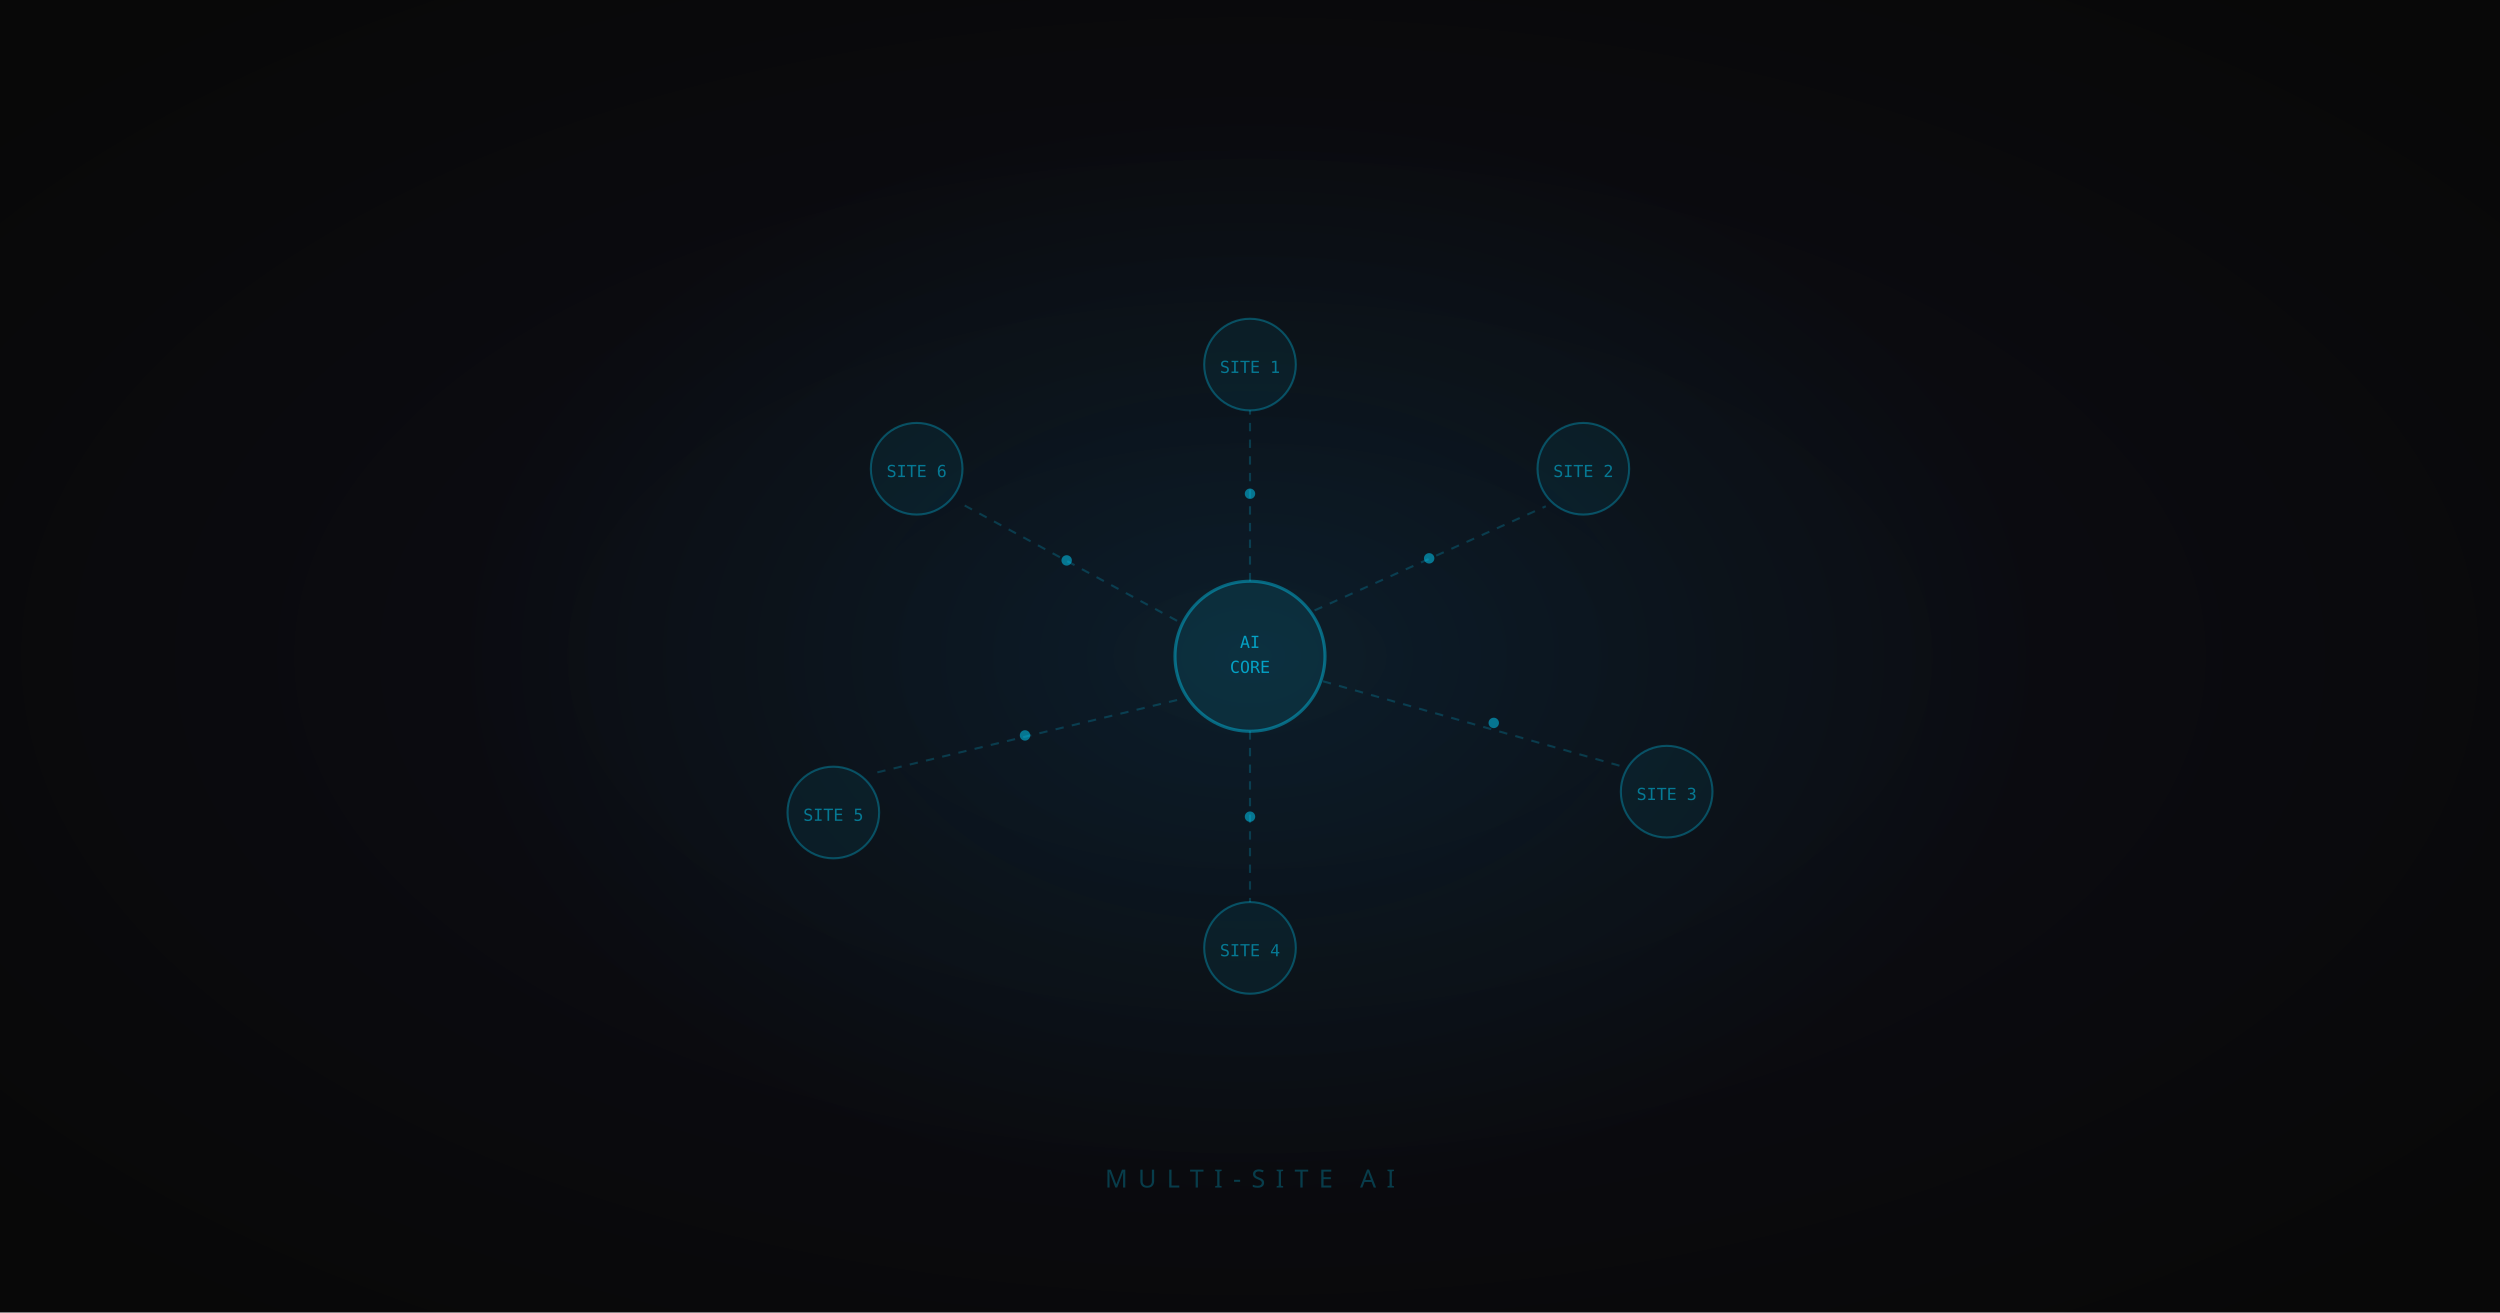
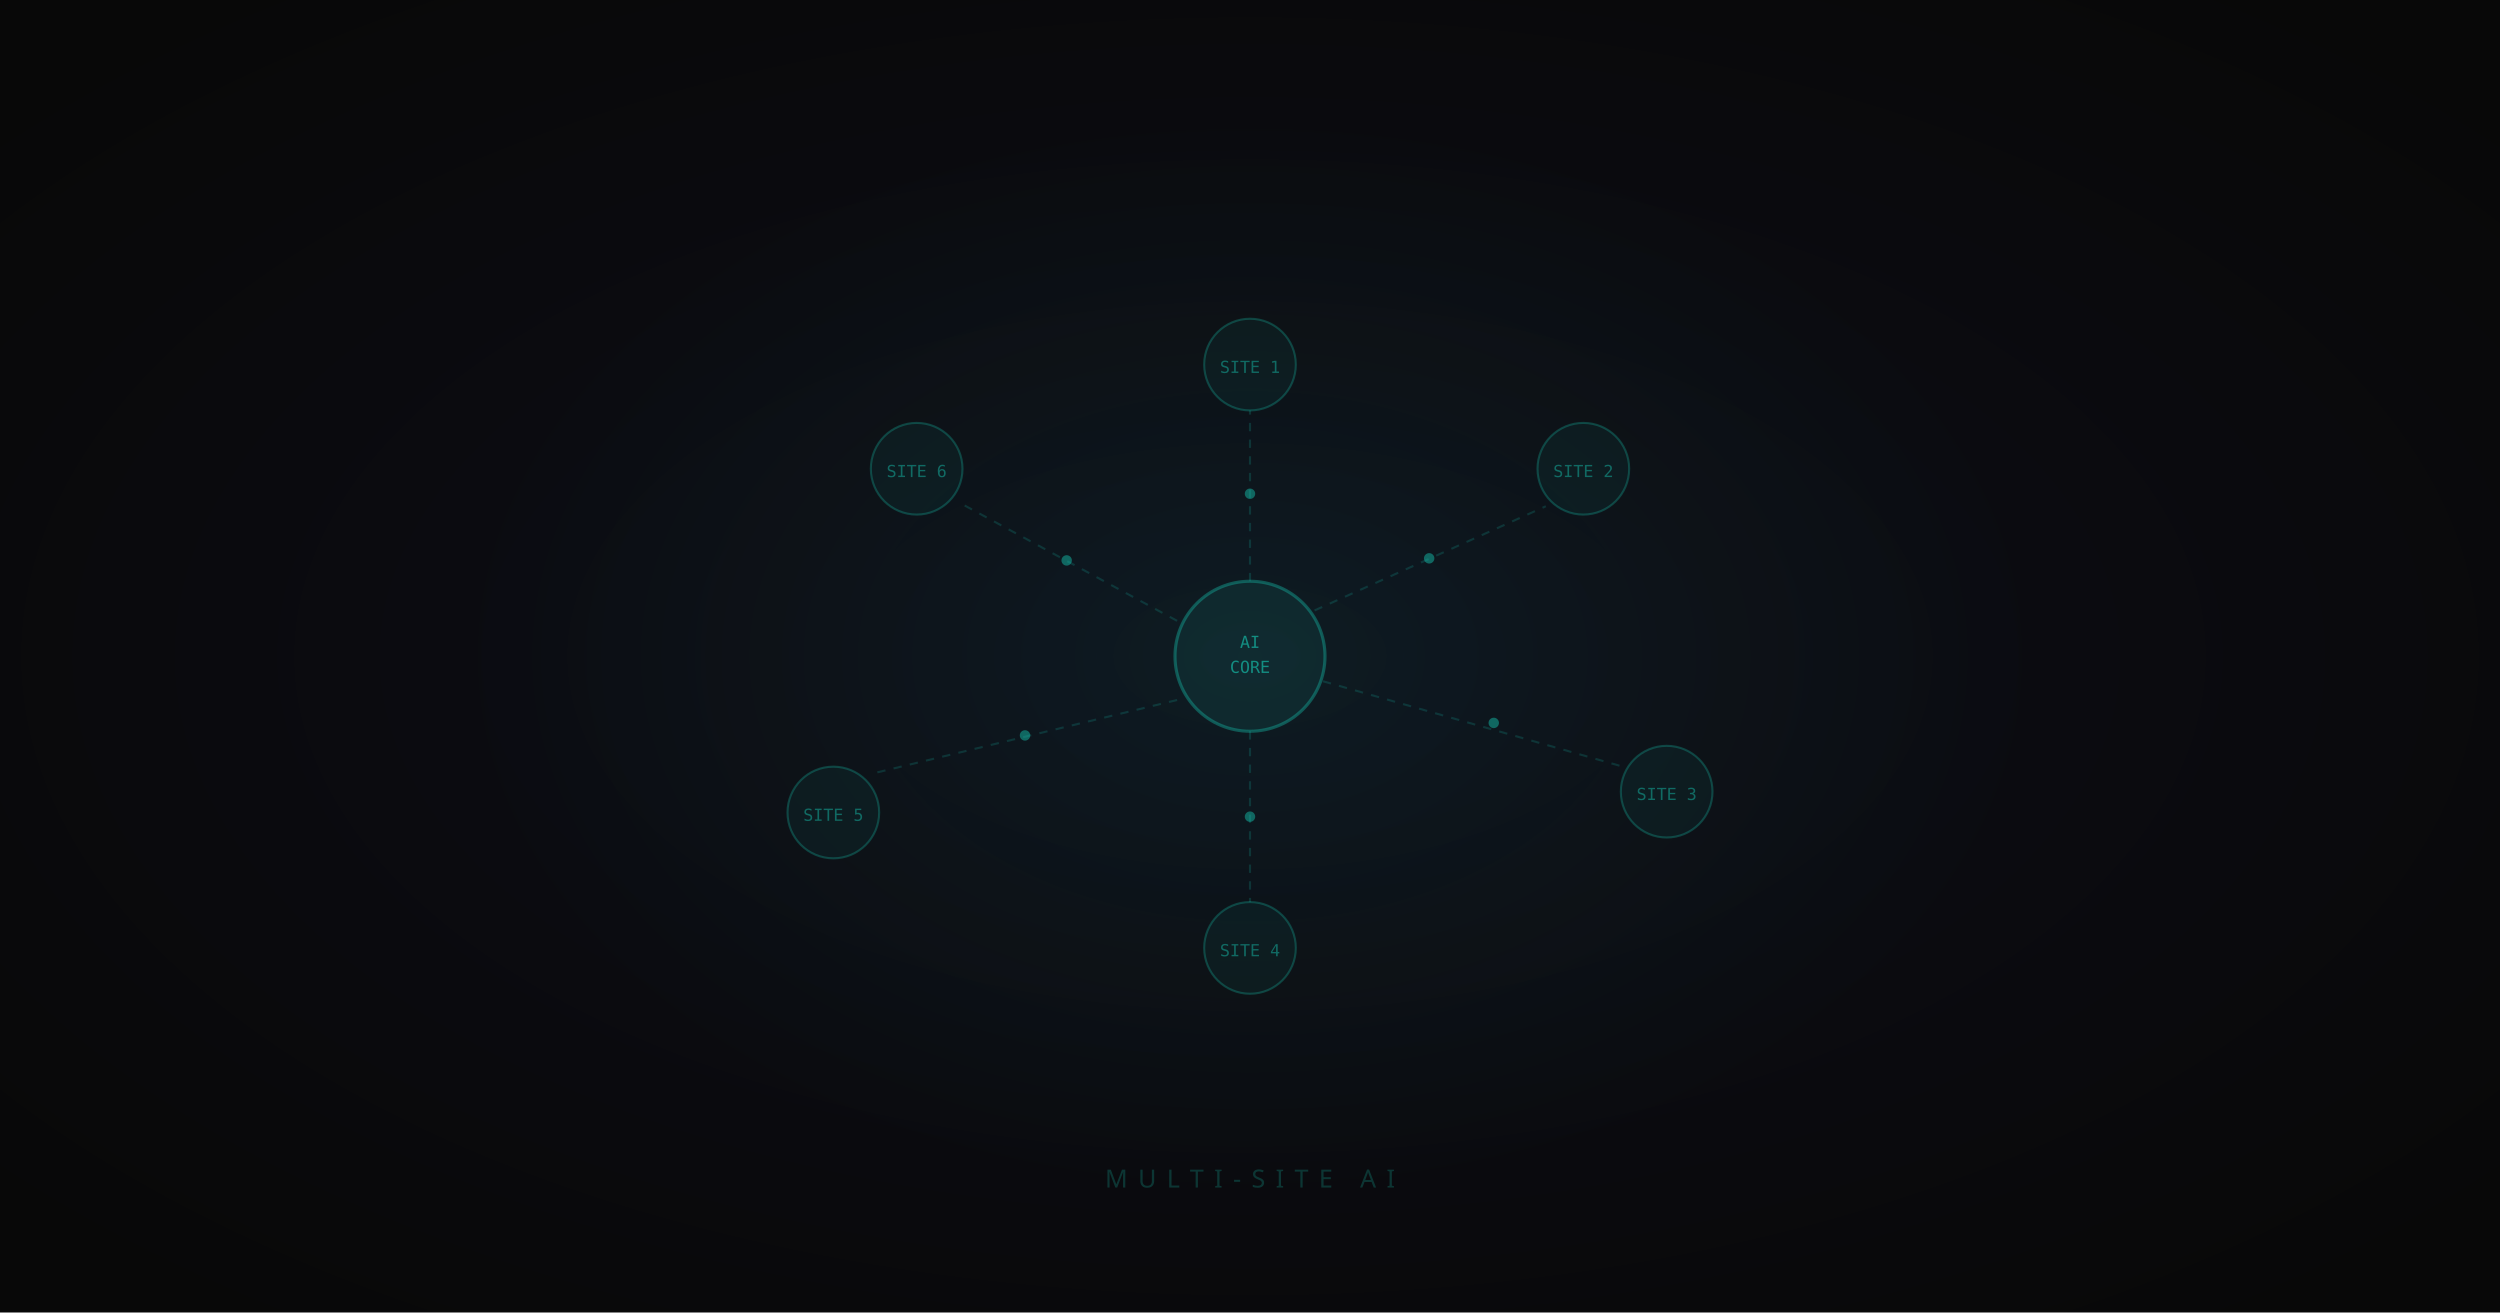
<svg xmlns="http://www.w3.org/2000/svg" viewBox="0 0 1200 630" width="1200" height="630">
  <defs>
    <radialGradient id="bg-amso" cx="50%" cy="50%" r="65%">
      <stop offset="0%" stop-color="#0e0e18" />
      <stop offset="100%" stop-color="#080808" />
    </radialGradient>
    <radialGradient id="glow-amso" cx="50%" cy="50%" r="50%">
-       <stop offset="0%" stop-color="#00D4FF" stop-opacity="0.08" />
-       <stop offset="100%" stop-color="#00D4FF" stop-opacity="0" />
+       <stop offset="0%" stop-color="#14B8A6" stop-opacity="0.08" />
+       <stop offset="100%" stop-color="#14B8A6" stop-opacity="0" />
    </radialGradient>
  </defs>
  <rect width="1200" height="630" fill="url(#bg-amso)" />
  <ellipse cx="600" cy="315" rx="380" ry="260" fill="url(#glow-amso)" />
-   <circle cx="600" cy="315" r="36" fill="#00D4FF" fill-opacity="0.1" stroke="#00D4FF" stroke-opacity="0.4" stroke-width="1.5" />
-   <text x="600" y="311" text-anchor="middle" font-family="monospace" font-size="8" fill="#00D4FF" fill-opacity="0.7">AI</text>
-   <text x="600" y="323" text-anchor="middle" font-family="monospace" font-size="8" fill="#00D4FF" fill-opacity="0.7">CORE</text>
-   <circle cx="600" cy="175" r="22" fill="#00D4FF" fill-opacity="0.06" stroke="#00D4FF" stroke-opacity="0.3" stroke-width="1" />
-   <text x="600" y="179" text-anchor="middle" font-family="monospace" font-size="8" fill="#00D4FF" fill-opacity="0.5">SITE 1</text>
-   <circle cx="760" cy="225" r="22" fill="#00D4FF" fill-opacity="0.06" stroke="#00D4FF" stroke-opacity="0.3" stroke-width="1" />
-   <text x="760" y="229" text-anchor="middle" font-family="monospace" font-size="8" fill="#00D4FF" fill-opacity="0.5">SITE 2</text>
-   <circle cx="800" cy="380" r="22" fill="#00D4FF" fill-opacity="0.06" stroke="#00D4FF" stroke-opacity="0.3" stroke-width="1" />
-   <text x="800" y="384" text-anchor="middle" font-family="monospace" font-size="8" fill="#00D4FF" fill-opacity="0.5">SITE 3</text>
-   <circle cx="600" cy="455" r="22" fill="#00D4FF" fill-opacity="0.06" stroke="#00D4FF" stroke-opacity="0.3" stroke-width="1" />
-   <text x="600" y="459" text-anchor="middle" font-family="monospace" font-size="8" fill="#00D4FF" fill-opacity="0.5">SITE 4</text>
-   <circle cx="400" cy="390" r="22" fill="#00D4FF" fill-opacity="0.06" stroke="#00D4FF" stroke-opacity="0.3" stroke-width="1" />
-   <text x="400" y="394" text-anchor="middle" font-family="monospace" font-size="8" fill="#00D4FF" fill-opacity="0.5">SITE 5</text>
-   <circle cx="440" cy="225" r="22" fill="#00D4FF" fill-opacity="0.06" stroke="#00D4FF" stroke-opacity="0.3" stroke-width="1" />
-   <text x="440" y="229" text-anchor="middle" font-family="monospace" font-size="8" fill="#00D4FF" fill-opacity="0.5">SITE 6</text>
-   <line x1="600" y1="279" x2="600" y2="197" stroke="#00D4FF" stroke-opacity="0.2" stroke-width="1" stroke-dasharray="4,4" />
-   <line x1="631" y1="293" x2="742" y2="243" stroke="#00D4FF" stroke-opacity="0.2" stroke-width="1" stroke-dasharray="4,4" />
-   <line x1="635" y1="327" x2="779" y2="368" stroke="#00D4FF" stroke-opacity="0.2" stroke-width="1" stroke-dasharray="4,4" />
-   <line x1="600" y1="351" x2="600" y2="433" stroke="#00D4FF" stroke-opacity="0.2" stroke-width="1" stroke-dasharray="4,4" />
-   <line x1="565" y1="336" x2="420" y2="371" stroke="#00D4FF" stroke-opacity="0.2" stroke-width="1" stroke-dasharray="4,4" />
-   <line x1="565" y1="298" x2="460" y2="241" stroke="#00D4FF" stroke-opacity="0.2" stroke-width="1" stroke-dasharray="4,4" />
-   <circle cx="600" cy="237" r="2.5" fill="#00D4FF" fill-opacity="0.5" />
-   <circle cx="686" cy="268" r="2.5" fill="#00D4FF" fill-opacity="0.5" />
-   <circle cx="717" cy="347" r="2.5" fill="#00D4FF" fill-opacity="0.5" />
-   <circle cx="600" cy="392" r="2.5" fill="#00D4FF" fill-opacity="0.5" />
-   <circle cx="492" cy="353" r="2.5" fill="#00D4FF" fill-opacity="0.5" />
-   <circle cx="512" cy="269" r="2.5" fill="#00D4FF" fill-opacity="0.5" />
-   <text x="600" y="570" text-anchor="middle" font-family="'Space Grotesk', sans-serif" font-size="12" fill="#00D4FF" fill-opacity="0.25" letter-spacing="5">MULTI-SITE AI</text>
+   <circle cx="600" cy="315" r="36" fill="#14B8A6" fill-opacity="0.1" stroke="#14B8A6" stroke-opacity="0.4" stroke-width="1.5" />
+   <text x="600" y="311" text-anchor="middle" font-family="monospace" font-size="8" fill="#14B8A6" fill-opacity="0.7">AI</text>
+   <text x="600" y="323" text-anchor="middle" font-family="monospace" font-size="8" fill="#14B8A6" fill-opacity="0.7">CORE</text>
+   <circle cx="600" cy="175" r="22" fill="#14B8A6" fill-opacity="0.06" stroke="#14B8A6" stroke-opacity="0.3" stroke-width="1" />
+   <text x="600" y="179" text-anchor="middle" font-family="monospace" font-size="8" fill="#14B8A6" fill-opacity="0.5">SITE 1</text>
+   <circle cx="760" cy="225" r="22" fill="#14B8A6" fill-opacity="0.06" stroke="#14B8A6" stroke-opacity="0.3" stroke-width="1" />
+   <text x="760" y="229" text-anchor="middle" font-family="monospace" font-size="8" fill="#14B8A6" fill-opacity="0.5">SITE 2</text>
+   <circle cx="800" cy="380" r="22" fill="#14B8A6" fill-opacity="0.06" stroke="#14B8A6" stroke-opacity="0.3" stroke-width="1" />
+   <text x="800" y="384" text-anchor="middle" font-family="monospace" font-size="8" fill="#14B8A6" fill-opacity="0.5">SITE 3</text>
+   <circle cx="600" cy="455" r="22" fill="#14B8A6" fill-opacity="0.06" stroke="#14B8A6" stroke-opacity="0.3" stroke-width="1" />
+   <text x="600" y="459" text-anchor="middle" font-family="monospace" font-size="8" fill="#14B8A6" fill-opacity="0.5">SITE 4</text>
+   <circle cx="400" cy="390" r="22" fill="#14B8A6" fill-opacity="0.06" stroke="#14B8A6" stroke-opacity="0.3" stroke-width="1" />
+   <text x="400" y="394" text-anchor="middle" font-family="monospace" font-size="8" fill="#14B8A6" fill-opacity="0.5">SITE 5</text>
+   <circle cx="440" cy="225" r="22" fill="#14B8A6" fill-opacity="0.06" stroke="#14B8A6" stroke-opacity="0.3" stroke-width="1" />
+   <text x="440" y="229" text-anchor="middle" font-family="monospace" font-size="8" fill="#14B8A6" fill-opacity="0.5">SITE 6</text>
+   <line x1="600" y1="279" x2="600" y2="197" stroke="#14B8A6" stroke-opacity="0.2" stroke-width="1" stroke-dasharray="4,4" />
+   <line x1="631" y1="293" x2="742" y2="243" stroke="#14B8A6" stroke-opacity="0.2" stroke-width="1" stroke-dasharray="4,4" />
+   <line x1="635" y1="327" x2="779" y2="368" stroke="#14B8A6" stroke-opacity="0.2" stroke-width="1" stroke-dasharray="4,4" />
+   <line x1="600" y1="351" x2="600" y2="433" stroke="#14B8A6" stroke-opacity="0.2" stroke-width="1" stroke-dasharray="4,4" />
+   <line x1="565" y1="336" x2="420" y2="371" stroke="#14B8A6" stroke-opacity="0.2" stroke-width="1" stroke-dasharray="4,4" />
+   <line x1="565" y1="298" x2="460" y2="241" stroke="#14B8A6" stroke-opacity="0.2" stroke-width="1" stroke-dasharray="4,4" />
+   <circle cx="600" cy="237" r="2.5" fill="#14B8A6" fill-opacity="0.5" />
+   <circle cx="686" cy="268" r="2.5" fill="#14B8A6" fill-opacity="0.5" />
+   <circle cx="717" cy="347" r="2.5" fill="#14B8A6" fill-opacity="0.5" />
+   <circle cx="600" cy="392" r="2.5" fill="#14B8A6" fill-opacity="0.5" />
+   <circle cx="492" cy="353" r="2.5" fill="#14B8A6" fill-opacity="0.5" />
+   <circle cx="512" cy="269" r="2.5" fill="#14B8A6" fill-opacity="0.5" />
+   <text x="600" y="570" text-anchor="middle" font-family="'Space Grotesk', sans-serif" font-size="12" fill="#14B8A6" fill-opacity="0.25" letter-spacing="5">MULTI-SITE AI</text>
</svg>
